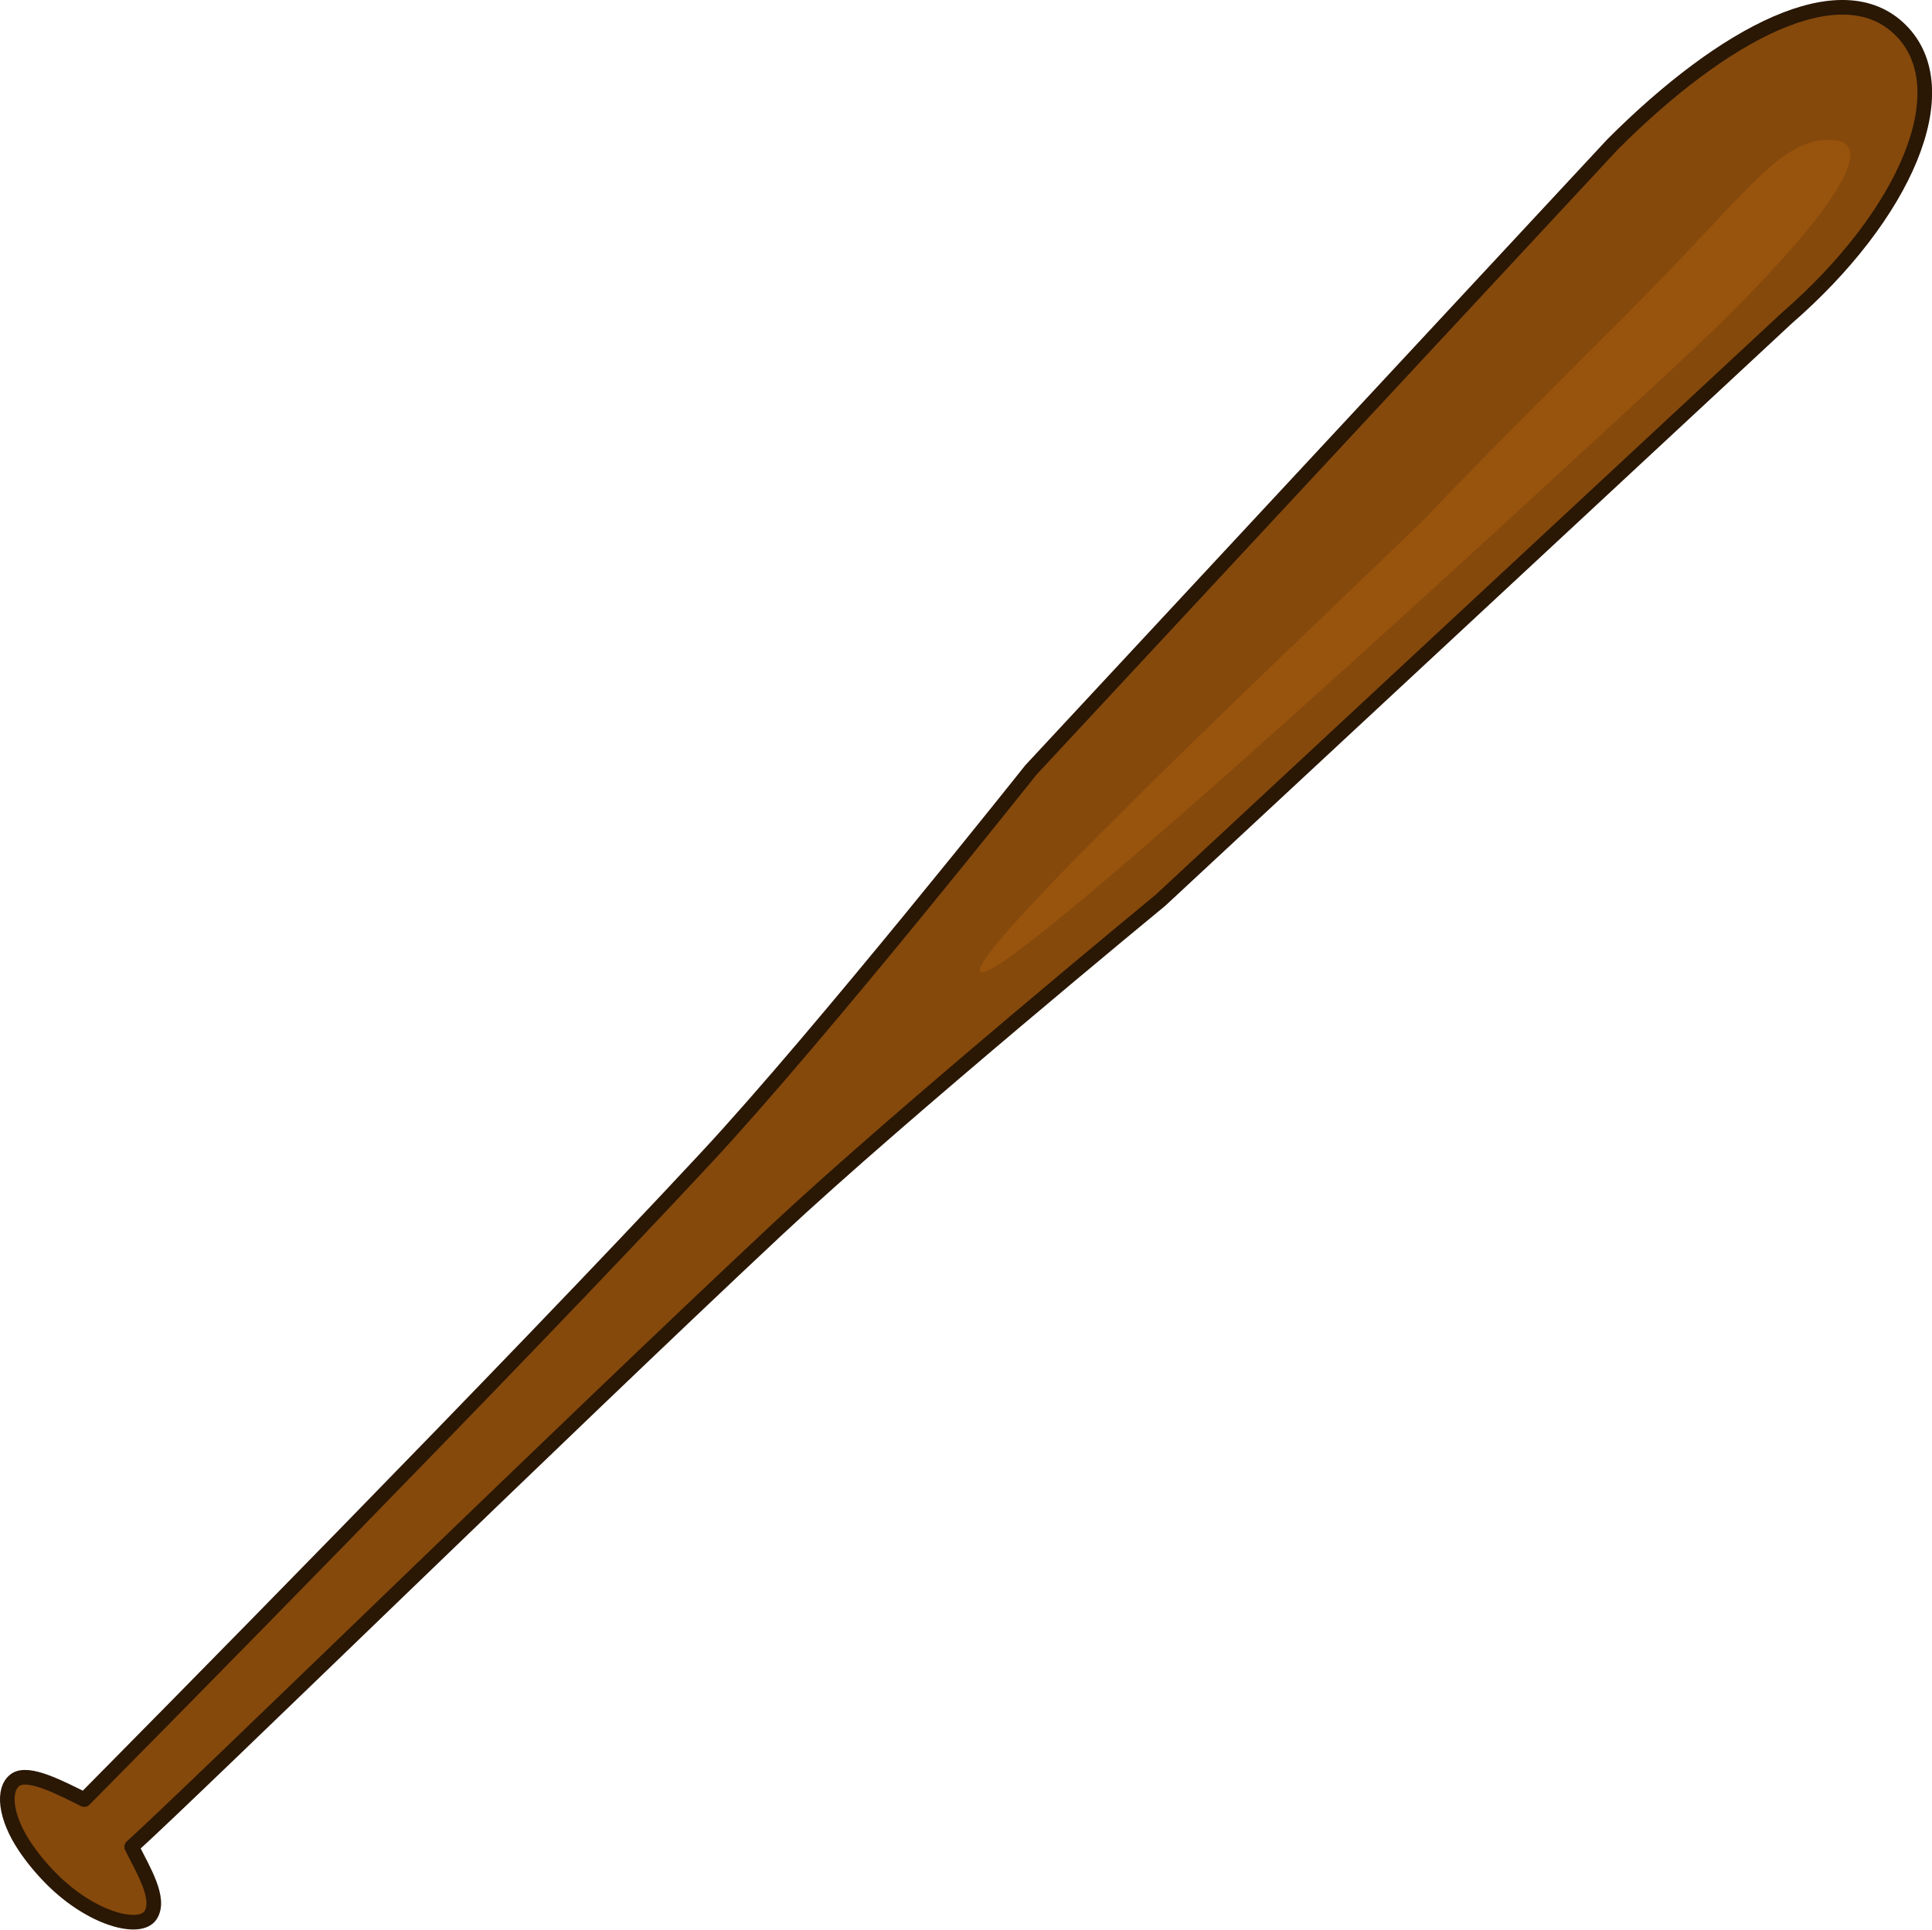
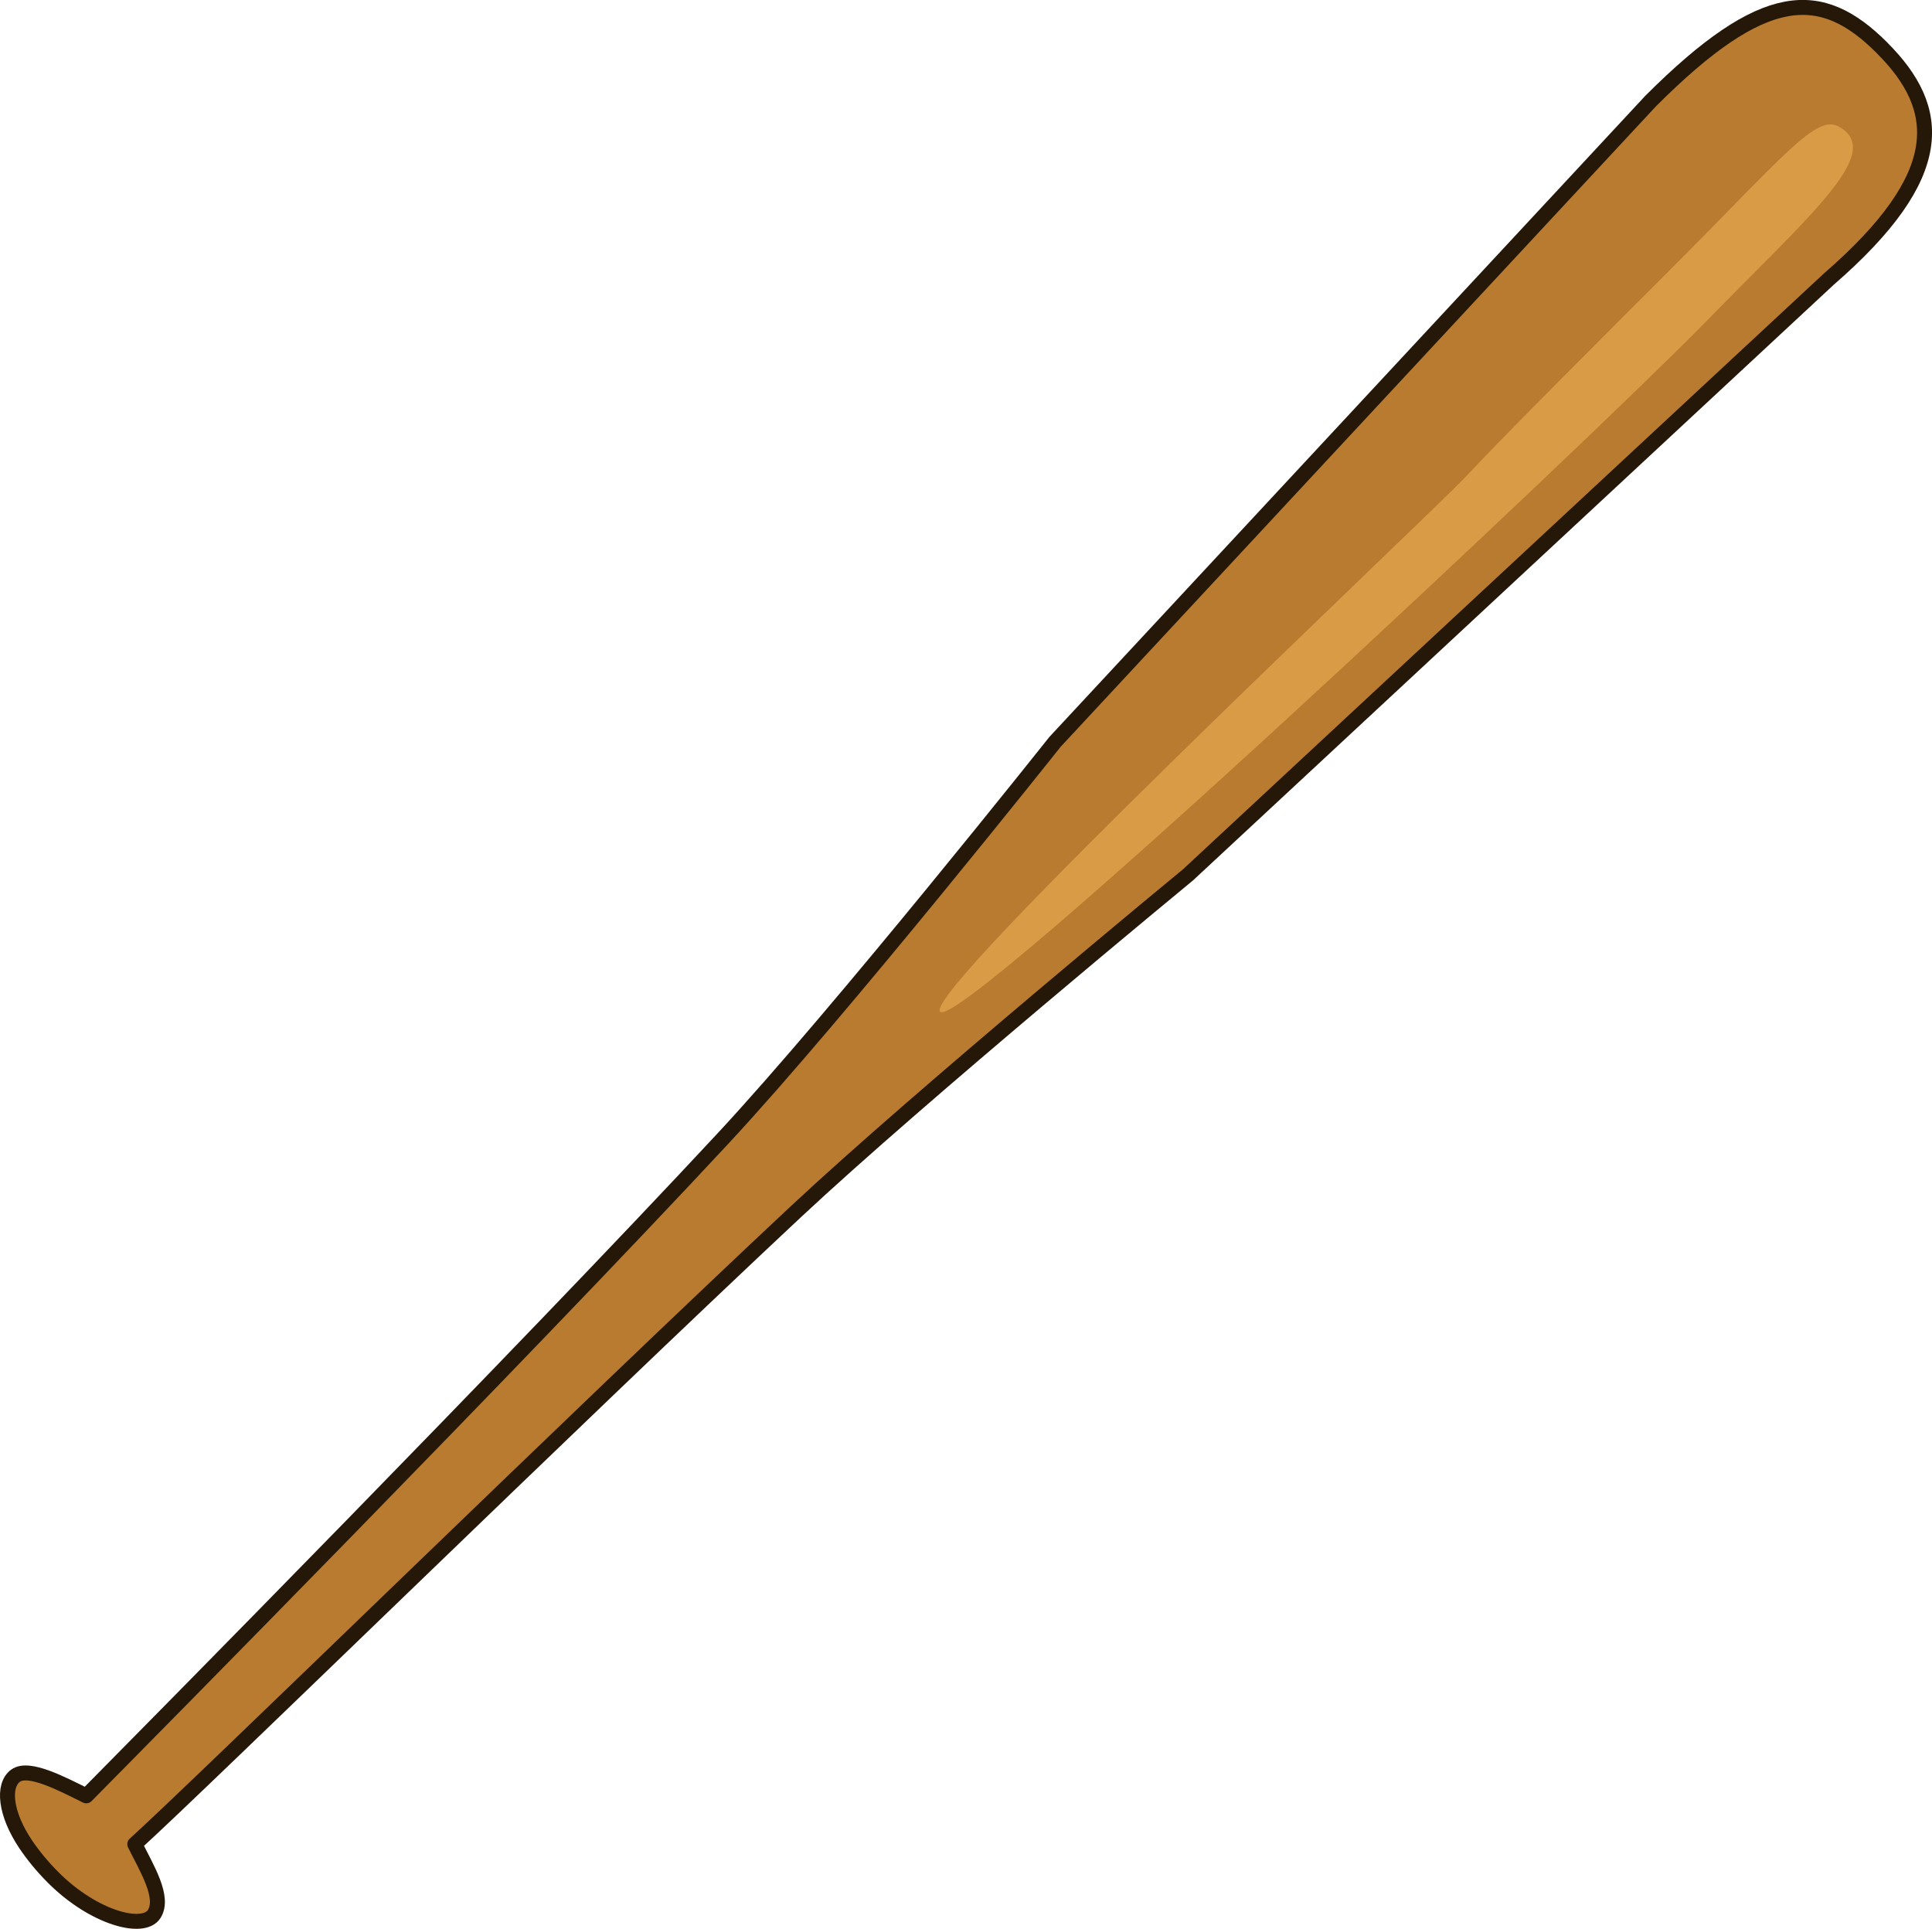
- <svg xmlns="http://www.w3.org/2000/svg" width="132.373" height="132.233" viewBox="0 0 35.024 34.987" version="1.1" id="svg5">
-   <defs id="defs2">
-     </defs>
-   <path id="rect287" style="fill:#85490c;stroke:#2a1704;stroke-width:0.265;stroke-linejoin:round;stroke-dasharray:none" d="M 34.457,0.548 C 33.379,-0.529 31.249,0.602 29.237,2.614 L 18.686,13.964 c 0,0 -3.8,4.787 -5.879,7.023 C 9.209,24.858 2.64,31.506 1.528,32.631 1.104,32.422 0.51,32.104 0.276,32.275 c -0.235,0.171 -0.186,0.672 0.178,1.214 0.132,0.196 0.296,0.397 0.488,0.589 0.721,0.721 1.594,0.946 1.787,0.65 0.193,-0.296 -0.131,-0.814 -0.342,-1.24 1.174,-1.063 7.848,-7.59 11.701,-11.194 2.232,-2.087 6.954,-5.974 6.954,-5.974 L 32.392,5.768 c 2.135,-1.853 3.143,-4.142 2.065,-5.22 z" />
-   <path id="path3665" style="fill:#98530d;fill-opacity:1;stroke:#464b50;stroke-width:0;stroke-linecap:square;stroke-linejoin:round;stroke-dasharray:none" d="M 33.103,2.536 C 34.488,2.465 32.334,4.83 30.315,6.692 28.151,8.688 18.142,17.967 17.775,17.623 17.425,17.296 25.288,9.987 25.96,9.269 26.717,8.462 28.483,6.702 29.524,5.661 31.606,3.579 32.208,2.582 33.103,2.536 Z" />
+ <svg xmlns="http://www.w3.org/2000/svg" width="129.337" height="129.117" viewBox="0 0 34.22 34.162" version="1.1" id="svg5" xml:space="preserve">
+   <defs id="defs2" />
+   <path id="rect287" style="fill:#b87b2f;fill-opacity:1;stroke:#251809;stroke-width:0.265;stroke-linejoin:round;stroke-dasharray:none;stroke-opacity:1" d="M 33.334,0.846 C 32.257,-0.231 31.249,-0.222 29.237,1.789 L 18.686,13.14 c 0,0 -3.8,4.787 -5.879,7.023 C 9.209,24.034 2.64,30.682 1.528,31.807 1.104,31.598 0.51,31.28 0.276,31.45 c -0.235,0.171 -0.186,0.672 0.178,1.214 0.132,0.196 0.296,0.397 0.488,0.589 0.721,0.721 1.594,0.946 1.787,0.65 0.193,-0.296 -0.131,-0.814 -0.342,-1.24 1.174,-1.063 7.848,-7.59 11.701,-11.194 2.232,-2.087 6.954,-5.974 6.954,-5.974 L 32.392,4.944 c 2.135,-1.853 2.02,-3.02 0.942,-4.097 z" />
+   <path id="path3665" style="fill:#d99b45;fill-opacity:1;stroke:#464b50;stroke-width:0;stroke-linecap:square;stroke-linejoin:round;stroke-dasharray:none" d="M 32.571,2.243 C 33.376,2.695 32.13,3.74 30.203,5.71 28.144,7.814 17.019,18.265 16.652,17.921 c -0.35,-0.328 8.635,-8.759 9.308,-9.477 0.756,-0.807 2.523,-2.567 3.564,-3.608 2.082,-2.082 2.641,-2.821 3.047,-2.593 z" />
</svg>
